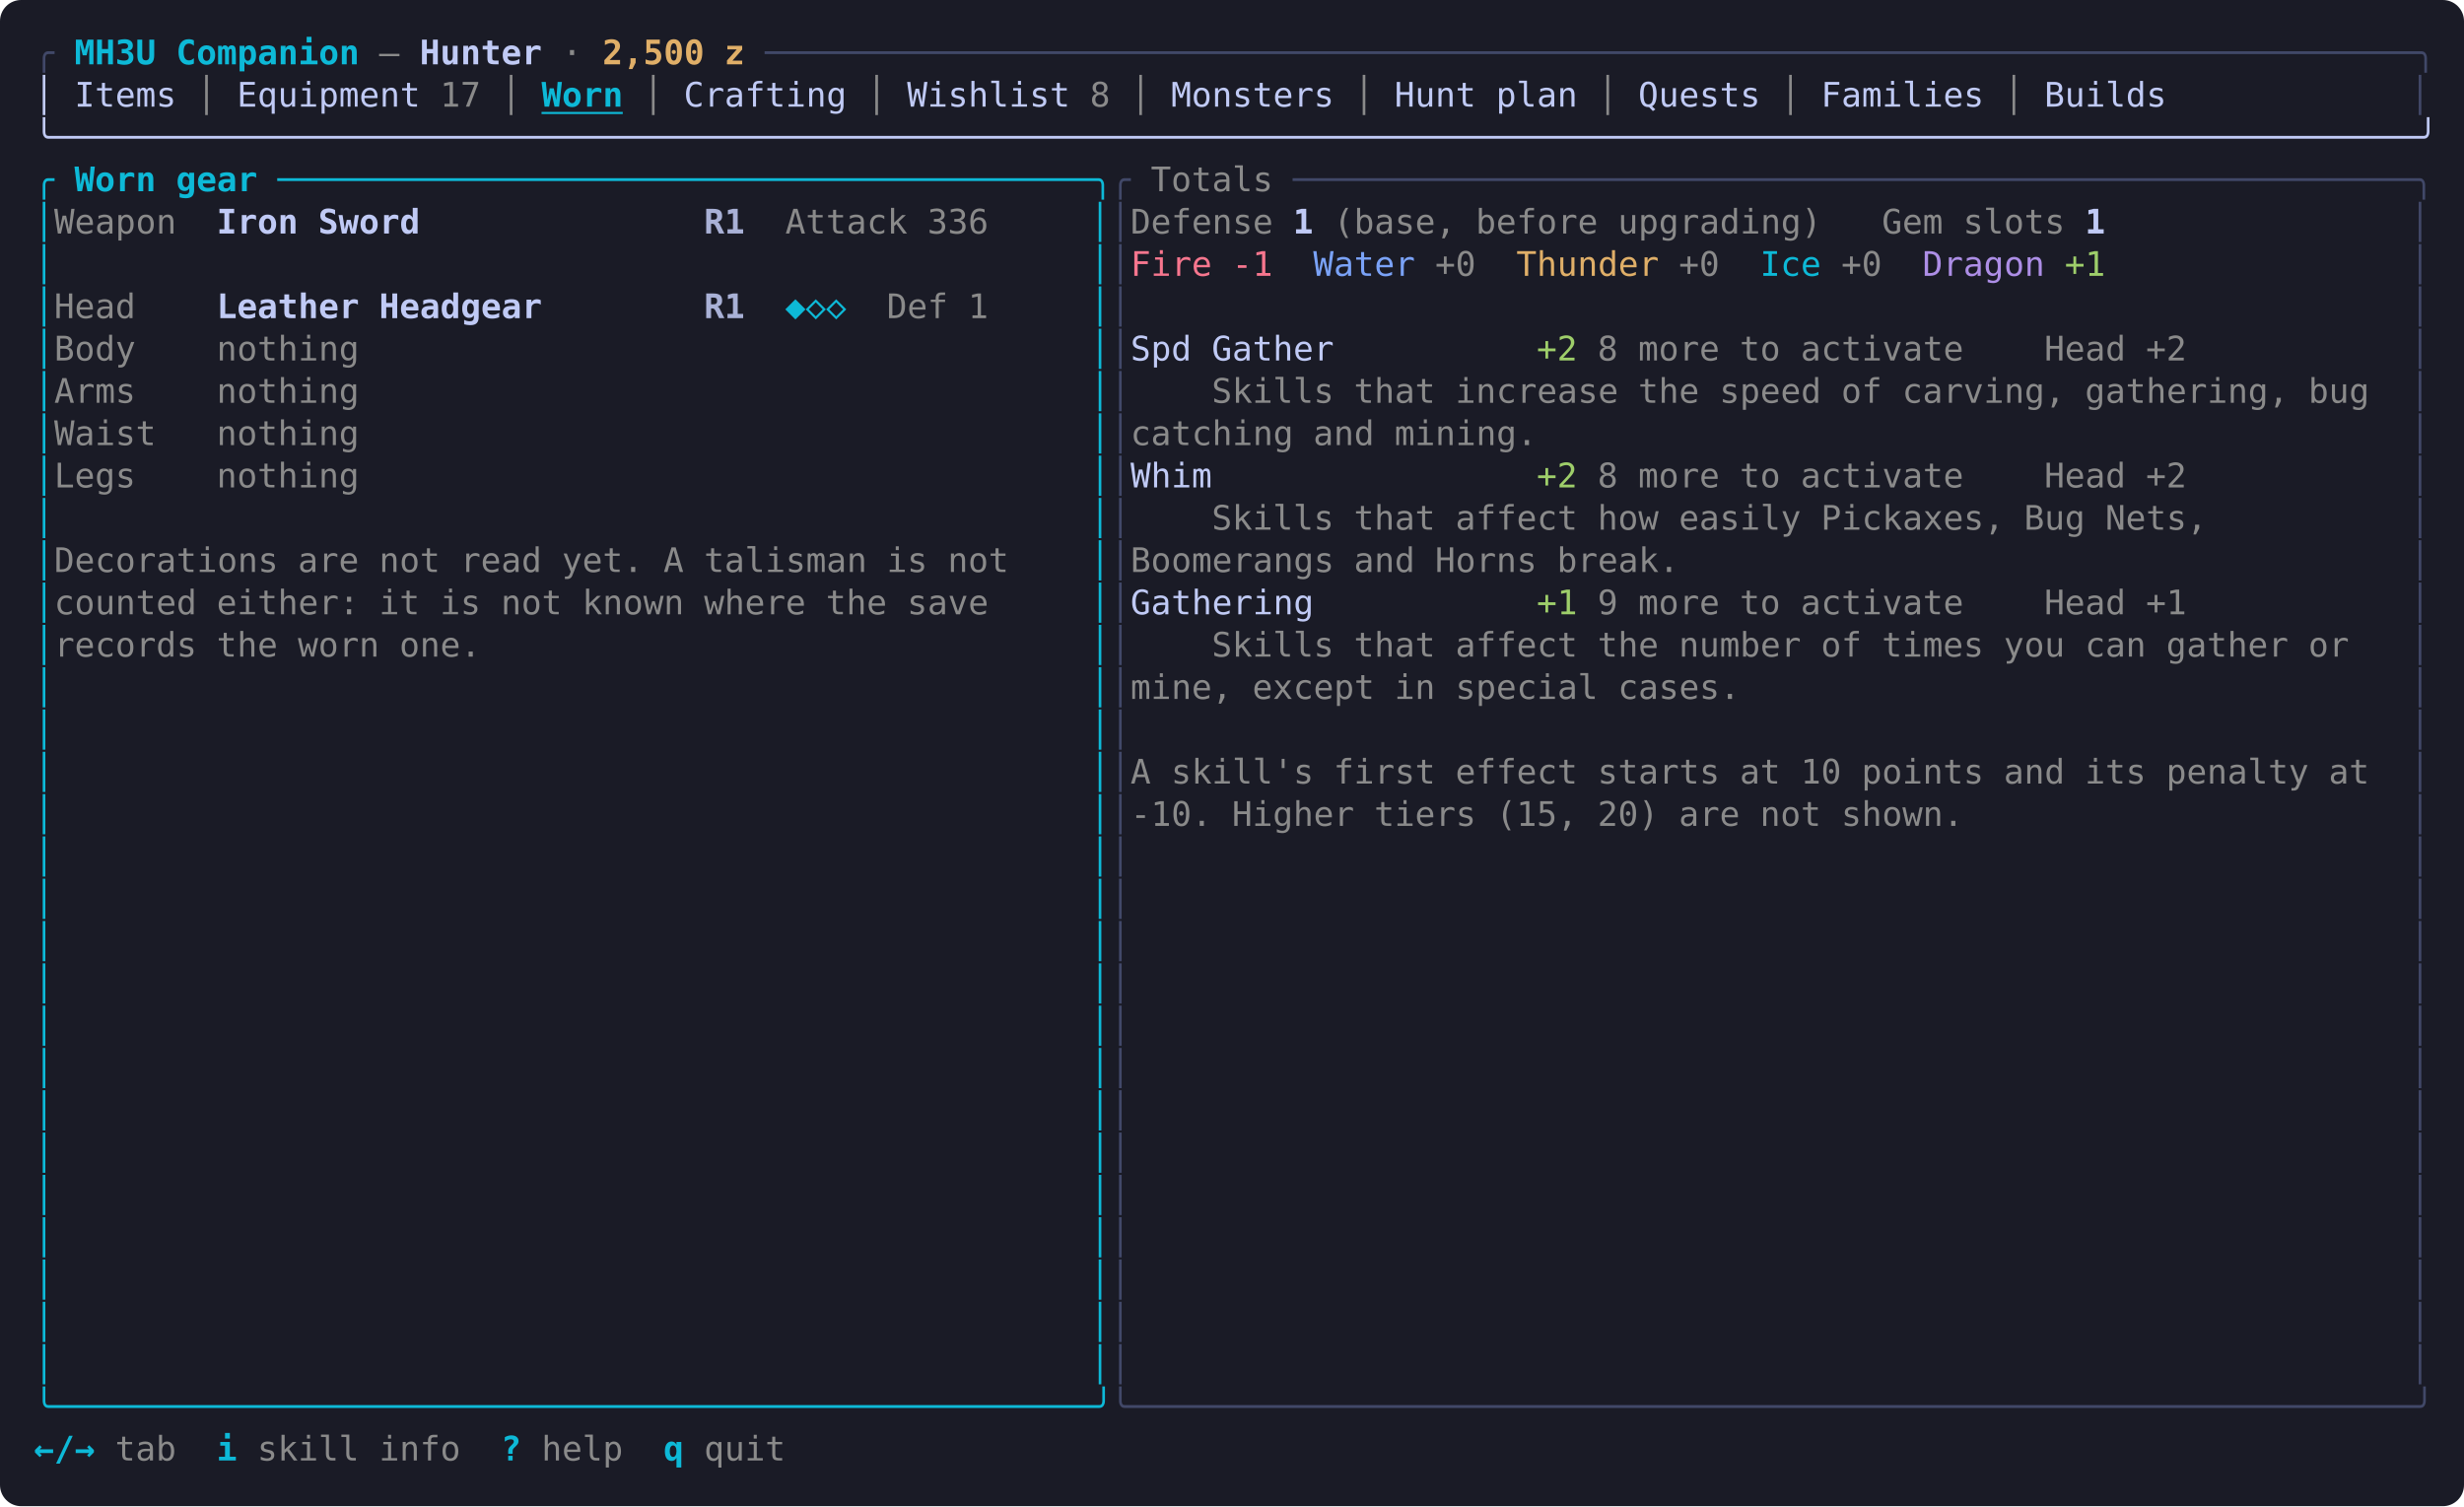
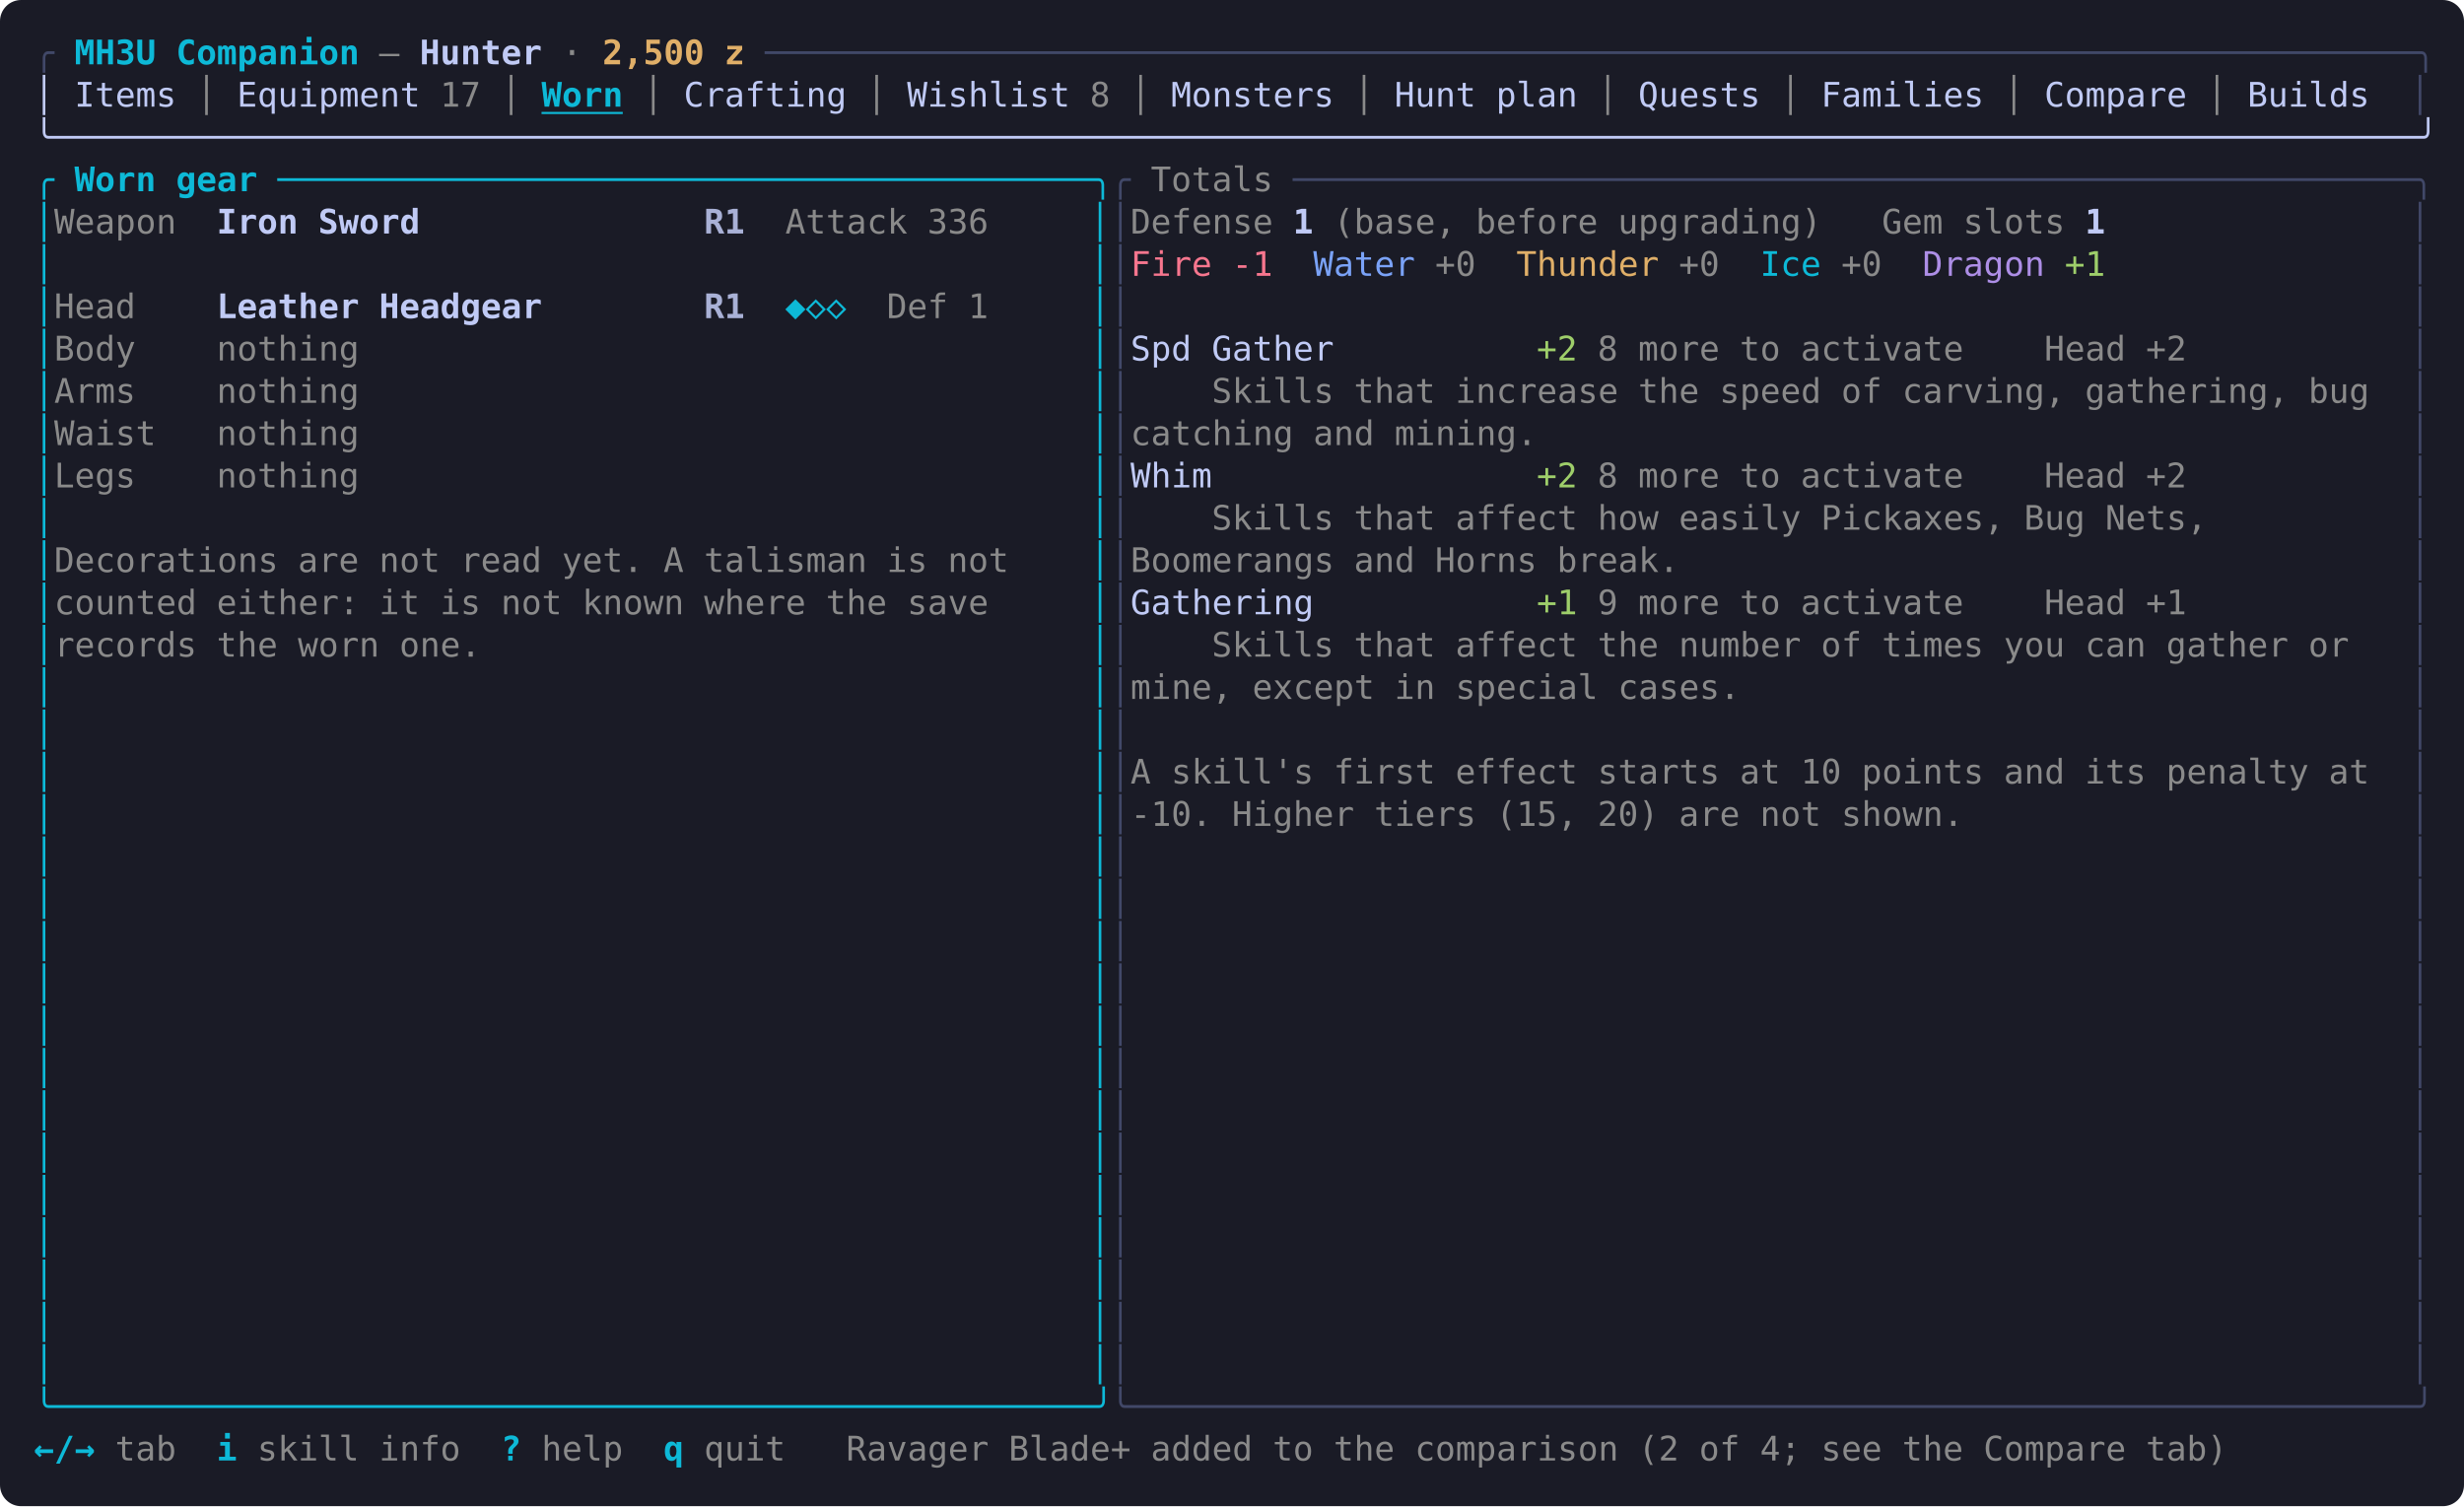
<svg xmlns="http://www.w3.org/2000/svg" width="1164.8" height="712" viewBox="0 0 1164.8 712" role="img">
  <rect width="100%" height="100%" rx="10" fill="#1a1b26" />
  <g font-family="'JetBrains Mono','JetBrainsMono Nerd Font','DejaVu Sans Mono',Menlo,Consolas,monospace" font-size="16">
    <text x="16.0" y="30.4" textLength="9.6" lengthAdjust="spacing" fill="#414868">╭</text>
    <text x="35.2" y="30.4" textLength="38.4" lengthAdjust="spacing" fill="#0db9d7" font-weight="bold">MH3U</text>
    <text x="83.2" y="30.4" textLength="86.4" lengthAdjust="spacing" fill="#0db9d7" font-weight="bold">Companion</text>
    <text x="179.2" y="30.4" textLength="9.6" lengthAdjust="spacing" fill="#8a8a8a">—</text>
    <text x="198.4" y="30.4" textLength="57.6" lengthAdjust="spacing" fill="#c0caf5" font-weight="bold">Hunter</text>
    <text x="265.6" y="30.4" textLength="9.6" lengthAdjust="spacing" fill="#8a8a8a">·</text>
    <text x="284.8" y="30.4" textLength="48.0" lengthAdjust="spacing" fill="#e0af68" font-weight="bold">2,500</text>
    <text x="342.4" y="30.4" textLength="9.6" lengthAdjust="spacing" fill="#e0af68" font-weight="bold">z</text>
    <text x="361.6" y="30.4" textLength="787.2" lengthAdjust="spacing" fill="#414868">─────────────────────────────────────────────────────────────────────────────────╮</text>
    <text x="16.0" y="50.4" textLength="9.6" lengthAdjust="spacing" fill="#c0caf5">│</text>
    <text x="35.2" y="50.4" textLength="48.0" lengthAdjust="spacing" fill="#c0caf5">Items</text>
    <text x="92.8" y="50.4" textLength="9.6" lengthAdjust="spacing" fill="#8a8a8a">│</text>
    <text x="112.0" y="50.4" textLength="86.4" lengthAdjust="spacing" fill="#c0caf5">Equipment</text>
    <text x="208.0" y="50.4" textLength="19.2" lengthAdjust="spacing" fill="#8a8a8a">17</text>
    <text x="236.8" y="50.4" textLength="9.6" lengthAdjust="spacing" fill="#8a8a8a">│</text>
    <text x="256.0" y="50.4" textLength="38.4" lengthAdjust="spacing" fill="#0db9d7" font-weight="bold">Worn</text>
    <line x1="256.0" y1="53.4" x2="294.4" y2="53.4" stroke="#0db9d7" stroke-width="1" />
    <text x="304.0" y="50.4" textLength="9.6" lengthAdjust="spacing" fill="#8a8a8a">│</text>
    <text x="323.2" y="50.4" textLength="76.8" lengthAdjust="spacing" fill="#c0caf5">Crafting</text>
    <text x="409.6" y="50.4" textLength="9.6" lengthAdjust="spacing" fill="#8a8a8a">│</text>
    <text x="428.8" y="50.4" textLength="76.8" lengthAdjust="spacing" fill="#c0caf5">Wishlist</text>
    <text x="515.2" y="50.4" textLength="9.6" lengthAdjust="spacing" fill="#8a8a8a">8</text>
    <text x="534.4" y="50.4" textLength="9.6" lengthAdjust="spacing" fill="#8a8a8a">│</text>
    <text x="553.6" y="50.4" textLength="76.8" lengthAdjust="spacing" fill="#c0caf5">Monsters</text>
    <text x="640.0" y="50.4" textLength="9.6" lengthAdjust="spacing" fill="#8a8a8a">│</text>
    <text x="659.2" y="50.4" textLength="38.4" lengthAdjust="spacing" fill="#c0caf5">Hunt</text>
    <text x="707.2" y="50.4" textLength="38.4" lengthAdjust="spacing" fill="#c0caf5">plan</text>
    <text x="755.2" y="50.4" textLength="9.6" lengthAdjust="spacing" fill="#8a8a8a">│</text>
    <text x="774.4" y="50.4" textLength="57.6" lengthAdjust="spacing" fill="#c0caf5">Quests</text>
    <text x="841.6" y="50.4" textLength="9.6" lengthAdjust="spacing" fill="#8a8a8a">│</text>
    <text x="860.8" y="50.4" textLength="76.8" lengthAdjust="spacing" fill="#c0caf5">Families</text>
    <text x="947.2" y="50.4" textLength="9.6" lengthAdjust="spacing" fill="#8a8a8a">│</text>
-     <text x="966.4" y="50.4" textLength="57.6" lengthAdjust="spacing" fill="#c0caf5">Builds</text>
+     <text x="966.4" y="50.4" textLength="67.2" lengthAdjust="spacing" fill="#c0caf5">Compare</text>
+     <text x="1043.2" y="50.4" textLength="9.6" lengthAdjust="spacing" fill="#8a8a8a">│</text>
+     <text x="1062.4" y="50.4" textLength="57.6" lengthAdjust="spacing" fill="#c0caf5">Builds</text>
    <text x="1139.2" y="50.4" textLength="9.6" lengthAdjust="spacing" fill="#414868">│</text>
    <text x="16.0" y="70.4" textLength="1132.8" lengthAdjust="spacing" fill="#c0caf5">╰────────────────────────────────────────────────────────────────────────────────────────────────────────────────────╯</text>
    <text x="16.0" y="90.4" textLength="9.6" lengthAdjust="spacing" fill="#0db9d7">╭</text>
    <text x="35.2" y="90.4" textLength="38.4" lengthAdjust="spacing" fill="#0db9d7" font-weight="bold">Worn</text>
    <text x="83.2" y="90.4" textLength="38.4" lengthAdjust="spacing" fill="#0db9d7" font-weight="bold">gear</text>
    <text x="131.2" y="90.4" textLength="393.6" lengthAdjust="spacing" fill="#0db9d7">────────────────────────────────────────╮</text>
    <text x="524.8" y="90.4" textLength="9.6" lengthAdjust="spacing" fill="#414868">╭</text>
    <text x="544.0" y="90.4" textLength="57.6" lengthAdjust="spacing" fill="#8a8a8a">Totals</text>
    <text x="611.2" y="90.4" textLength="537.6" lengthAdjust="spacing" fill="#414868">───────────────────────────────────────────────────────╮</text>
    <text x="16.0" y="110.4" textLength="9.6" lengthAdjust="spacing" fill="#0db9d7">│</text>
    <text x="25.6" y="110.4" textLength="57.6" lengthAdjust="spacing" fill="#8a8a8a">Weapon</text>
    <text x="102.4" y="110.4" textLength="38.4" lengthAdjust="spacing" fill="#c0caf5" font-weight="bold">Iron</text>
    <text x="150.4" y="110.4" textLength="48.0" lengthAdjust="spacing" fill="#c0caf5" font-weight="bold">Sword</text>
    <text x="332.8" y="110.4" textLength="19.2" lengthAdjust="spacing" fill="#a9b1d6" font-weight="bold">R1</text>
    <text x="371.2" y="110.4" textLength="57.6" lengthAdjust="spacing" fill="#8a8a8a">Attack</text>
    <text x="438.4" y="110.4" textLength="28.8" lengthAdjust="spacing" fill="#8a8a8a">336</text>
    <text x="515.2" y="110.4" textLength="9.6" lengthAdjust="spacing" fill="#0db9d7">│</text>
    <text x="524.8" y="110.4" textLength="9.6" lengthAdjust="spacing" fill="#414868">│</text>
    <text x="534.4" y="110.4" textLength="67.2" lengthAdjust="spacing" fill="#8a8a8a">Defense</text>
    <text x="611.2" y="110.4" textLength="9.6" lengthAdjust="spacing" fill="#c0caf5" font-weight="bold">1</text>
    <text x="630.4" y="110.4" textLength="57.6" lengthAdjust="spacing" fill="#8a8a8a">(base,</text>
    <text x="697.6" y="110.4" textLength="57.6" lengthAdjust="spacing" fill="#8a8a8a">before</text>
    <text x="764.8" y="110.4" textLength="96.0" lengthAdjust="spacing" fill="#8a8a8a">upgrading)</text>
    <text x="889.6" y="110.4" textLength="28.8" lengthAdjust="spacing" fill="#8a8a8a">Gem</text>
    <text x="928.0" y="110.4" textLength="48.0" lengthAdjust="spacing" fill="#8a8a8a">slots</text>
    <text x="985.6" y="110.4" textLength="9.6" lengthAdjust="spacing" fill="#c0caf5" font-weight="bold">1</text>
    <text x="1139.2" y="110.4" textLength="9.6" lengthAdjust="spacing" fill="#414868">│</text>
    <text x="16.0" y="130.4" textLength="9.6" lengthAdjust="spacing" fill="#0db9d7">│</text>
    <text x="515.2" y="130.4" textLength="9.6" lengthAdjust="spacing" fill="#0db9d7">│</text>
    <text x="524.8" y="130.4" textLength="9.6" lengthAdjust="spacing" fill="#414868">│</text>
    <text x="534.4" y="130.4" textLength="38.4" lengthAdjust="spacing" fill="#f7768e">Fire</text>
    <text x="582.4" y="130.4" textLength="19.2" lengthAdjust="spacing" fill="#f7768e">-1</text>
    <text x="620.8" y="130.4" textLength="48.0" lengthAdjust="spacing" fill="#7aa2f7">Water</text>
    <text x="678.4" y="130.4" textLength="19.2" lengthAdjust="spacing" fill="#8a8a8a">+0</text>
    <text x="716.8" y="130.4" textLength="67.2" lengthAdjust="spacing" fill="#e0af68">Thunder</text>
    <text x="793.6" y="130.4" textLength="19.2" lengthAdjust="spacing" fill="#8a8a8a">+0</text>
    <text x="832.0" y="130.4" textLength="28.8" lengthAdjust="spacing" fill="#0db9d7">Ice</text>
    <text x="870.4" y="130.4" textLength="19.2" lengthAdjust="spacing" fill="#8a8a8a">+0</text>
    <text x="908.8" y="130.4" textLength="57.6" lengthAdjust="spacing" fill="#ad8ee6">Dragon</text>
    <text x="976.0" y="130.4" textLength="19.2" lengthAdjust="spacing" fill="#9ece6a">+1</text>
    <text x="1139.2" y="130.4" textLength="9.6" lengthAdjust="spacing" fill="#414868">│</text>
    <text x="16.0" y="150.4" textLength="9.6" lengthAdjust="spacing" fill="#0db9d7">│</text>
    <text x="25.6" y="150.4" textLength="38.4" lengthAdjust="spacing" fill="#8a8a8a">Head</text>
    <text x="102.4" y="150.4" textLength="67.2" lengthAdjust="spacing" fill="#c0caf5" font-weight="bold">Leather</text>
    <text x="179.2" y="150.4" textLength="76.8" lengthAdjust="spacing" fill="#c0caf5" font-weight="bold">Headgear</text>
    <text x="332.8" y="150.4" textLength="19.2" lengthAdjust="spacing" fill="#a9b1d6" font-weight="bold">R1</text>
    <text x="371.2" y="150.4" textLength="28.8" lengthAdjust="spacing" fill="#0db9d7">◆◇◇</text>
    <text x="419.2" y="150.4" textLength="28.8" lengthAdjust="spacing" fill="#8a8a8a">Def</text>
    <text x="457.6" y="150.4" textLength="9.6" lengthAdjust="spacing" fill="#8a8a8a">1</text>
    <text x="515.2" y="150.4" textLength="9.6" lengthAdjust="spacing" fill="#0db9d7">│</text>
    <text x="524.8" y="150.4" textLength="9.6" lengthAdjust="spacing" fill="#414868">│</text>
    <text x="1139.2" y="150.4" textLength="9.6" lengthAdjust="spacing" fill="#414868">│</text>
    <text x="16.0" y="170.4" textLength="9.6" lengthAdjust="spacing" fill="#0db9d7">│</text>
    <text x="25.6" y="170.4" textLength="38.4" lengthAdjust="spacing" fill="#8a8a8a">Body</text>
    <text x="102.4" y="170.4" textLength="67.2" lengthAdjust="spacing" fill="#8a8a8a">nothing</text>
    <text x="515.2" y="170.4" textLength="9.6" lengthAdjust="spacing" fill="#0db9d7">│</text>
    <text x="524.8" y="170.4" textLength="9.6" lengthAdjust="spacing" fill="#414868">│</text>
    <text x="534.4" y="170.4" textLength="28.8" lengthAdjust="spacing" fill="#c0caf5">Spd</text>
    <text x="572.8" y="170.4" textLength="57.6" lengthAdjust="spacing" fill="#c0caf5">Gather</text>
    <text x="726.4" y="170.4" textLength="19.2" lengthAdjust="spacing" fill="#9ece6a">+2</text>
    <text x="755.2" y="170.4" textLength="9.6" lengthAdjust="spacing" fill="#8a8a8a">8</text>
    <text x="774.4" y="170.4" textLength="38.4" lengthAdjust="spacing" fill="#8a8a8a">more</text>
    <text x="822.4" y="170.4" textLength="19.2" lengthAdjust="spacing" fill="#8a8a8a">to</text>
    <text x="851.2" y="170.4" textLength="76.8" lengthAdjust="spacing" fill="#8a8a8a">activate</text>
    <text x="966.4" y="170.4" textLength="38.4" lengthAdjust="spacing" fill="#8a8a8a">Head</text>
    <text x="1014.4" y="170.4" textLength="19.2" lengthAdjust="spacing" fill="#8a8a8a">+2</text>
    <text x="1139.2" y="170.4" textLength="9.6" lengthAdjust="spacing" fill="#414868">│</text>
    <text x="16.0" y="190.4" textLength="9.6" lengthAdjust="spacing" fill="#0db9d7">│</text>
    <text x="25.6" y="190.4" textLength="38.4" lengthAdjust="spacing" fill="#8a8a8a">Arms</text>
    <text x="102.4" y="190.4" textLength="67.2" lengthAdjust="spacing" fill="#8a8a8a">nothing</text>
    <text x="515.2" y="190.4" textLength="9.6" lengthAdjust="spacing" fill="#0db9d7">│</text>
    <text x="524.8" y="190.4" textLength="9.6" lengthAdjust="spacing" fill="#414868">│</text>
    <text x="572.8" y="190.4" textLength="57.6" lengthAdjust="spacing" fill="#8a8a8a">Skills</text>
    <text x="640.0" y="190.4" textLength="38.4" lengthAdjust="spacing" fill="#8a8a8a">that</text>
    <text x="688.0" y="190.4" textLength="76.8" lengthAdjust="spacing" fill="#8a8a8a">increase</text>
    <text x="774.4" y="190.4" textLength="28.8" lengthAdjust="spacing" fill="#8a8a8a">the</text>
    <text x="812.8" y="190.4" textLength="48.0" lengthAdjust="spacing" fill="#8a8a8a">speed</text>
    <text x="870.4" y="190.4" textLength="19.2" lengthAdjust="spacing" fill="#8a8a8a">of</text>
    <text x="899.2" y="190.4" textLength="76.8" lengthAdjust="spacing" fill="#8a8a8a">carving,</text>
    <text x="985.6" y="190.4" textLength="96.0" lengthAdjust="spacing" fill="#8a8a8a">gathering,</text>
    <text x="1091.2" y="190.4" textLength="28.8" lengthAdjust="spacing" fill="#8a8a8a">bug</text>
    <text x="1139.2" y="190.4" textLength="9.6" lengthAdjust="spacing" fill="#414868">│</text>
    <text x="16.0" y="210.4" textLength="9.6" lengthAdjust="spacing" fill="#0db9d7">│</text>
    <text x="25.6" y="210.4" textLength="48.0" lengthAdjust="spacing" fill="#8a8a8a">Waist</text>
    <text x="102.4" y="210.4" textLength="67.2" lengthAdjust="spacing" fill="#8a8a8a">nothing</text>
    <text x="515.2" y="210.4" textLength="9.6" lengthAdjust="spacing" fill="#0db9d7">│</text>
    <text x="524.8" y="210.4" textLength="9.6" lengthAdjust="spacing" fill="#414868">│</text>
    <text x="534.4" y="210.4" textLength="76.8" lengthAdjust="spacing" fill="#8a8a8a">catching</text>
    <text x="620.8" y="210.4" textLength="28.8" lengthAdjust="spacing" fill="#8a8a8a">and</text>
    <text x="659.2" y="210.4" textLength="67.2" lengthAdjust="spacing" fill="#8a8a8a">mining.</text>
    <text x="1139.2" y="210.4" textLength="9.6" lengthAdjust="spacing" fill="#414868">│</text>
    <text x="16.0" y="230.4" textLength="9.6" lengthAdjust="spacing" fill="#0db9d7">│</text>
    <text x="25.6" y="230.4" textLength="38.4" lengthAdjust="spacing" fill="#8a8a8a">Legs</text>
    <text x="102.4" y="230.4" textLength="67.2" lengthAdjust="spacing" fill="#8a8a8a">nothing</text>
    <text x="515.2" y="230.4" textLength="9.6" lengthAdjust="spacing" fill="#0db9d7">│</text>
    <text x="524.8" y="230.4" textLength="9.6" lengthAdjust="spacing" fill="#414868">│</text>
    <text x="534.4" y="230.4" textLength="38.4" lengthAdjust="spacing" fill="#c0caf5">Whim</text>
    <text x="726.4" y="230.4" textLength="19.2" lengthAdjust="spacing" fill="#9ece6a">+2</text>
    <text x="755.2" y="230.4" textLength="9.6" lengthAdjust="spacing" fill="#8a8a8a">8</text>
    <text x="774.4" y="230.4" textLength="38.4" lengthAdjust="spacing" fill="#8a8a8a">more</text>
    <text x="822.4" y="230.4" textLength="19.2" lengthAdjust="spacing" fill="#8a8a8a">to</text>
    <text x="851.2" y="230.4" textLength="76.8" lengthAdjust="spacing" fill="#8a8a8a">activate</text>
    <text x="966.4" y="230.4" textLength="38.4" lengthAdjust="spacing" fill="#8a8a8a">Head</text>
    <text x="1014.4" y="230.4" textLength="19.2" lengthAdjust="spacing" fill="#8a8a8a">+2</text>
    <text x="1139.2" y="230.4" textLength="9.6" lengthAdjust="spacing" fill="#414868">│</text>
    <text x="16.0" y="250.4" textLength="9.6" lengthAdjust="spacing" fill="#0db9d7">│</text>
    <text x="515.2" y="250.4" textLength="9.6" lengthAdjust="spacing" fill="#0db9d7">│</text>
    <text x="524.8" y="250.4" textLength="9.6" lengthAdjust="spacing" fill="#414868">│</text>
    <text x="572.8" y="250.4" textLength="57.6" lengthAdjust="spacing" fill="#8a8a8a">Skills</text>
    <text x="640.0" y="250.4" textLength="38.4" lengthAdjust="spacing" fill="#8a8a8a">that</text>
    <text x="688.0" y="250.4" textLength="57.6" lengthAdjust="spacing" fill="#8a8a8a">affect</text>
    <text x="755.2" y="250.4" textLength="28.8" lengthAdjust="spacing" fill="#8a8a8a">how</text>
    <text x="793.6" y="250.4" textLength="57.6" lengthAdjust="spacing" fill="#8a8a8a">easily</text>
    <text x="860.8" y="250.4" textLength="86.4" lengthAdjust="spacing" fill="#8a8a8a">Pickaxes,</text>
    <text x="956.8" y="250.4" textLength="28.8" lengthAdjust="spacing" fill="#8a8a8a">Bug</text>
    <text x="995.2" y="250.4" textLength="48.0" lengthAdjust="spacing" fill="#8a8a8a">Nets,</text>
    <text x="1139.2" y="250.4" textLength="9.6" lengthAdjust="spacing" fill="#414868">│</text>
    <text x="16.0" y="270.4" textLength="9.6" lengthAdjust="spacing" fill="#0db9d7">│</text>
    <text x="25.6" y="270.4" textLength="105.6" lengthAdjust="spacing" fill="#8a8a8a">Decorations</text>
    <text x="140.8" y="270.4" textLength="28.8" lengthAdjust="spacing" fill="#8a8a8a">are</text>
    <text x="179.2" y="270.4" textLength="28.8" lengthAdjust="spacing" fill="#8a8a8a">not</text>
    <text x="217.6" y="270.4" textLength="38.4" lengthAdjust="spacing" fill="#8a8a8a">read</text>
    <text x="265.6" y="270.4" textLength="38.4" lengthAdjust="spacing" fill="#8a8a8a">yet.</text>
    <text x="313.6" y="270.4" textLength="9.6" lengthAdjust="spacing" fill="#8a8a8a">A</text>
    <text x="332.8" y="270.4" textLength="76.8" lengthAdjust="spacing" fill="#8a8a8a">talisman</text>
    <text x="419.2" y="270.4" textLength="19.2" lengthAdjust="spacing" fill="#8a8a8a">is</text>
    <text x="448.0" y="270.4" textLength="28.8" lengthAdjust="spacing" fill="#8a8a8a">not</text>
    <text x="515.2" y="270.4" textLength="9.6" lengthAdjust="spacing" fill="#0db9d7">│</text>
    <text x="524.8" y="270.4" textLength="9.6" lengthAdjust="spacing" fill="#414868">│</text>
    <text x="534.4" y="270.4" textLength="96.0" lengthAdjust="spacing" fill="#8a8a8a">Boomerangs</text>
    <text x="640.0" y="270.4" textLength="28.8" lengthAdjust="spacing" fill="#8a8a8a">and</text>
    <text x="678.4" y="270.4" textLength="48.0" lengthAdjust="spacing" fill="#8a8a8a">Horns</text>
    <text x="736.0" y="270.4" textLength="57.6" lengthAdjust="spacing" fill="#8a8a8a">break.</text>
    <text x="1139.2" y="270.4" textLength="9.6" lengthAdjust="spacing" fill="#414868">│</text>
    <text x="16.0" y="290.4" textLength="9.6" lengthAdjust="spacing" fill="#0db9d7">│</text>
    <text x="25.6" y="290.4" textLength="67.2" lengthAdjust="spacing" fill="#8a8a8a">counted</text>
    <text x="102.4" y="290.4" textLength="67.2" lengthAdjust="spacing" fill="#8a8a8a">either:</text>
    <text x="179.2" y="290.4" textLength="19.2" lengthAdjust="spacing" fill="#8a8a8a">it</text>
    <text x="208.0" y="290.4" textLength="19.2" lengthAdjust="spacing" fill="#8a8a8a">is</text>
    <text x="236.8" y="290.4" textLength="28.8" lengthAdjust="spacing" fill="#8a8a8a">not</text>
    <text x="275.2" y="290.4" textLength="48.0" lengthAdjust="spacing" fill="#8a8a8a">known</text>
    <text x="332.8" y="290.4" textLength="48.0" lengthAdjust="spacing" fill="#8a8a8a">where</text>
    <text x="390.4" y="290.4" textLength="28.8" lengthAdjust="spacing" fill="#8a8a8a">the</text>
    <text x="428.8" y="290.4" textLength="38.4" lengthAdjust="spacing" fill="#8a8a8a">save</text>
    <text x="515.2" y="290.4" textLength="9.6" lengthAdjust="spacing" fill="#0db9d7">│</text>
    <text x="524.8" y="290.4" textLength="9.6" lengthAdjust="spacing" fill="#414868">│</text>
    <text x="534.4" y="290.4" textLength="86.4" lengthAdjust="spacing" fill="#c0caf5">Gathering</text>
    <text x="726.4" y="290.4" textLength="19.2" lengthAdjust="spacing" fill="#9ece6a">+1</text>
    <text x="755.2" y="290.4" textLength="9.6" lengthAdjust="spacing" fill="#8a8a8a">9</text>
    <text x="774.4" y="290.4" textLength="38.4" lengthAdjust="spacing" fill="#8a8a8a">more</text>
    <text x="822.4" y="290.4" textLength="19.2" lengthAdjust="spacing" fill="#8a8a8a">to</text>
    <text x="851.2" y="290.4" textLength="76.8" lengthAdjust="spacing" fill="#8a8a8a">activate</text>
    <text x="966.4" y="290.4" textLength="38.4" lengthAdjust="spacing" fill="#8a8a8a">Head</text>
    <text x="1014.4" y="290.4" textLength="19.2" lengthAdjust="spacing" fill="#8a8a8a">+1</text>
    <text x="1139.2" y="290.4" textLength="9.6" lengthAdjust="spacing" fill="#414868">│</text>
    <text x="16.0" y="310.4" textLength="9.6" lengthAdjust="spacing" fill="#0db9d7">│</text>
    <text x="25.6" y="310.4" textLength="67.2" lengthAdjust="spacing" fill="#8a8a8a">records</text>
    <text x="102.4" y="310.4" textLength="28.8" lengthAdjust="spacing" fill="#8a8a8a">the</text>
    <text x="140.8" y="310.4" textLength="38.4" lengthAdjust="spacing" fill="#8a8a8a">worn</text>
    <text x="188.8" y="310.4" textLength="38.4" lengthAdjust="spacing" fill="#8a8a8a">one.</text>
    <text x="515.2" y="310.4" textLength="9.6" lengthAdjust="spacing" fill="#0db9d7">│</text>
    <text x="524.8" y="310.4" textLength="9.6" lengthAdjust="spacing" fill="#414868">│</text>
    <text x="572.8" y="310.4" textLength="57.6" lengthAdjust="spacing" fill="#8a8a8a">Skills</text>
    <text x="640.0" y="310.4" textLength="38.4" lengthAdjust="spacing" fill="#8a8a8a">that</text>
    <text x="688.0" y="310.4" textLength="57.6" lengthAdjust="spacing" fill="#8a8a8a">affect</text>
    <text x="755.2" y="310.4" textLength="28.8" lengthAdjust="spacing" fill="#8a8a8a">the</text>
    <text x="793.6" y="310.4" textLength="57.6" lengthAdjust="spacing" fill="#8a8a8a">number</text>
    <text x="860.8" y="310.4" textLength="19.2" lengthAdjust="spacing" fill="#8a8a8a">of</text>
    <text x="889.6" y="310.4" textLength="48.0" lengthAdjust="spacing" fill="#8a8a8a">times</text>
    <text x="947.2" y="310.4" textLength="28.8" lengthAdjust="spacing" fill="#8a8a8a">you</text>
    <text x="985.6" y="310.4" textLength="28.8" lengthAdjust="spacing" fill="#8a8a8a">can</text>
    <text x="1024.0" y="310.4" textLength="57.6" lengthAdjust="spacing" fill="#8a8a8a">gather</text>
    <text x="1091.2" y="310.4" textLength="19.2" lengthAdjust="spacing" fill="#8a8a8a">or</text>
    <text x="1139.2" y="310.4" textLength="9.6" lengthAdjust="spacing" fill="#414868">│</text>
    <text x="16.0" y="330.4" textLength="9.6" lengthAdjust="spacing" fill="#0db9d7">│</text>
    <text x="515.2" y="330.4" textLength="9.6" lengthAdjust="spacing" fill="#0db9d7">│</text>
    <text x="524.8" y="330.4" textLength="9.6" lengthAdjust="spacing" fill="#414868">│</text>
    <text x="534.4" y="330.4" textLength="48.0" lengthAdjust="spacing" fill="#8a8a8a">mine,</text>
    <text x="592.0" y="330.4" textLength="57.6" lengthAdjust="spacing" fill="#8a8a8a">except</text>
    <text x="659.2" y="330.4" textLength="19.2" lengthAdjust="spacing" fill="#8a8a8a">in</text>
    <text x="688.0" y="330.4" textLength="67.2" lengthAdjust="spacing" fill="#8a8a8a">special</text>
    <text x="764.8" y="330.4" textLength="57.6" lengthAdjust="spacing" fill="#8a8a8a">cases.</text>
    <text x="1139.2" y="330.4" textLength="9.6" lengthAdjust="spacing" fill="#414868">│</text>
    <text x="16.0" y="350.4" textLength="9.6" lengthAdjust="spacing" fill="#0db9d7">│</text>
    <text x="515.2" y="350.4" textLength="9.6" lengthAdjust="spacing" fill="#0db9d7">│</text>
    <text x="524.8" y="350.4" textLength="9.6" lengthAdjust="spacing" fill="#414868">│</text>
    <text x="1139.2" y="350.4" textLength="9.6" lengthAdjust="spacing" fill="#414868">│</text>
    <text x="16.0" y="370.4" textLength="9.6" lengthAdjust="spacing" fill="#0db9d7">│</text>
    <text x="515.2" y="370.4" textLength="9.6" lengthAdjust="spacing" fill="#0db9d7">│</text>
    <text x="524.8" y="370.4" textLength="9.6" lengthAdjust="spacing" fill="#414868">│</text>
    <text x="534.4" y="370.4" textLength="9.6" lengthAdjust="spacing" fill="#8a8a8a">A</text>
    <text x="553.6" y="370.4" textLength="67.2" lengthAdjust="spacing" fill="#8a8a8a">skill's</text>
    <text x="630.4" y="370.4" textLength="48.0" lengthAdjust="spacing" fill="#8a8a8a">first</text>
    <text x="688.0" y="370.4" textLength="57.6" lengthAdjust="spacing" fill="#8a8a8a">effect</text>
    <text x="755.2" y="370.4" textLength="57.6" lengthAdjust="spacing" fill="#8a8a8a">starts</text>
    <text x="822.4" y="370.4" textLength="19.2" lengthAdjust="spacing" fill="#8a8a8a">at</text>
    <text x="851.2" y="370.4" textLength="19.2" lengthAdjust="spacing" fill="#8a8a8a">10</text>
    <text x="880.0" y="370.4" textLength="57.6" lengthAdjust="spacing" fill="#8a8a8a">points</text>
    <text x="947.2" y="370.4" textLength="28.8" lengthAdjust="spacing" fill="#8a8a8a">and</text>
    <text x="985.6" y="370.4" textLength="28.8" lengthAdjust="spacing" fill="#8a8a8a">its</text>
    <text x="1024.0" y="370.4" textLength="67.2" lengthAdjust="spacing" fill="#8a8a8a">penalty</text>
    <text x="1100.8" y="370.4" textLength="19.2" lengthAdjust="spacing" fill="#8a8a8a">at</text>
    <text x="1139.2" y="370.4" textLength="9.6" lengthAdjust="spacing" fill="#414868">│</text>
    <text x="16.0" y="390.4" textLength="9.6" lengthAdjust="spacing" fill="#0db9d7">│</text>
    <text x="515.2" y="390.4" textLength="9.6" lengthAdjust="spacing" fill="#0db9d7">│</text>
    <text x="524.8" y="390.4" textLength="9.6" lengthAdjust="spacing" fill="#414868">│</text>
    <text x="534.4" y="390.4" textLength="38.4" lengthAdjust="spacing" fill="#8a8a8a">-10.</text>
    <text x="582.4" y="390.4" textLength="57.6" lengthAdjust="spacing" fill="#8a8a8a">Higher</text>
    <text x="649.6" y="390.4" textLength="48.0" lengthAdjust="spacing" fill="#8a8a8a">tiers</text>
    <text x="707.2" y="390.4" textLength="38.4" lengthAdjust="spacing" fill="#8a8a8a">(15,</text>
    <text x="755.2" y="390.4" textLength="28.8" lengthAdjust="spacing" fill="#8a8a8a">20)</text>
    <text x="793.6" y="390.4" textLength="28.8" lengthAdjust="spacing" fill="#8a8a8a">are</text>
    <text x="832.0" y="390.4" textLength="28.8" lengthAdjust="spacing" fill="#8a8a8a">not</text>
    <text x="870.4" y="390.4" textLength="57.6" lengthAdjust="spacing" fill="#8a8a8a">shown.</text>
    <text x="1139.2" y="390.4" textLength="9.6" lengthAdjust="spacing" fill="#414868">│</text>
    <text x="16.0" y="410.4" textLength="9.6" lengthAdjust="spacing" fill="#0db9d7">│</text>
    <text x="515.2" y="410.4" textLength="9.6" lengthAdjust="spacing" fill="#0db9d7">│</text>
    <text x="524.8" y="410.4" textLength="9.6" lengthAdjust="spacing" fill="#414868">│</text>
    <text x="1139.2" y="410.4" textLength="9.6" lengthAdjust="spacing" fill="#414868">│</text>
    <text x="16.0" y="430.4" textLength="9.6" lengthAdjust="spacing" fill="#0db9d7">│</text>
    <text x="515.2" y="430.4" textLength="9.6" lengthAdjust="spacing" fill="#0db9d7">│</text>
    <text x="524.8" y="430.4" textLength="9.6" lengthAdjust="spacing" fill="#414868">│</text>
    <text x="1139.2" y="430.4" textLength="9.6" lengthAdjust="spacing" fill="#414868">│</text>
    <text x="16.0" y="450.4" textLength="9.6" lengthAdjust="spacing" fill="#0db9d7">│</text>
    <text x="515.2" y="450.4" textLength="9.6" lengthAdjust="spacing" fill="#0db9d7">│</text>
    <text x="524.8" y="450.4" textLength="9.6" lengthAdjust="spacing" fill="#414868">│</text>
    <text x="1139.2" y="450.4" textLength="9.6" lengthAdjust="spacing" fill="#414868">│</text>
    <text x="16.0" y="470.4" textLength="9.6" lengthAdjust="spacing" fill="#0db9d7">│</text>
    <text x="515.2" y="470.4" textLength="9.6" lengthAdjust="spacing" fill="#0db9d7">│</text>
    <text x="524.8" y="470.4" textLength="9.6" lengthAdjust="spacing" fill="#414868">│</text>
    <text x="1139.2" y="470.4" textLength="9.6" lengthAdjust="spacing" fill="#414868">│</text>
    <text x="16.0" y="490.4" textLength="9.6" lengthAdjust="spacing" fill="#0db9d7">│</text>
    <text x="515.2" y="490.4" textLength="9.6" lengthAdjust="spacing" fill="#0db9d7">│</text>
    <text x="524.8" y="490.4" textLength="9.6" lengthAdjust="spacing" fill="#414868">│</text>
    <text x="1139.2" y="490.4" textLength="9.6" lengthAdjust="spacing" fill="#414868">│</text>
    <text x="16.0" y="510.4" textLength="9.6" lengthAdjust="spacing" fill="#0db9d7">│</text>
    <text x="515.2" y="510.4" textLength="9.6" lengthAdjust="spacing" fill="#0db9d7">│</text>
    <text x="524.8" y="510.4" textLength="9.6" lengthAdjust="spacing" fill="#414868">│</text>
    <text x="1139.2" y="510.4" textLength="9.6" lengthAdjust="spacing" fill="#414868">│</text>
    <text x="16.0" y="530.4" textLength="9.6" lengthAdjust="spacing" fill="#0db9d7">│</text>
    <text x="515.2" y="530.4" textLength="9.6" lengthAdjust="spacing" fill="#0db9d7">│</text>
    <text x="524.8" y="530.4" textLength="9.6" lengthAdjust="spacing" fill="#414868">│</text>
    <text x="1139.2" y="530.4" textLength="9.6" lengthAdjust="spacing" fill="#414868">│</text>
    <text x="16.0" y="550.4" textLength="9.6" lengthAdjust="spacing" fill="#0db9d7">│</text>
    <text x="515.2" y="550.4" textLength="9.6" lengthAdjust="spacing" fill="#0db9d7">│</text>
    <text x="524.8" y="550.4" textLength="9.6" lengthAdjust="spacing" fill="#414868">│</text>
    <text x="1139.2" y="550.4" textLength="9.6" lengthAdjust="spacing" fill="#414868">│</text>
    <text x="16.0" y="570.4" textLength="9.6" lengthAdjust="spacing" fill="#0db9d7">│</text>
    <text x="515.2" y="570.4" textLength="9.6" lengthAdjust="spacing" fill="#0db9d7">│</text>
    <text x="524.8" y="570.4" textLength="9.6" lengthAdjust="spacing" fill="#414868">│</text>
    <text x="1139.2" y="570.4" textLength="9.6" lengthAdjust="spacing" fill="#414868">│</text>
    <text x="16.0" y="590.4" textLength="9.6" lengthAdjust="spacing" fill="#0db9d7">│</text>
    <text x="515.2" y="590.4" textLength="9.6" lengthAdjust="spacing" fill="#0db9d7">│</text>
    <text x="524.8" y="590.4" textLength="9.6" lengthAdjust="spacing" fill="#414868">│</text>
    <text x="1139.2" y="590.4" textLength="9.6" lengthAdjust="spacing" fill="#414868">│</text>
    <text x="16.0" y="610.4" textLength="9.6" lengthAdjust="spacing" fill="#0db9d7">│</text>
    <text x="515.2" y="610.4" textLength="9.6" lengthAdjust="spacing" fill="#0db9d7">│</text>
    <text x="524.8" y="610.4" textLength="9.6" lengthAdjust="spacing" fill="#414868">│</text>
    <text x="1139.2" y="610.4" textLength="9.6" lengthAdjust="spacing" fill="#414868">│</text>
    <text x="16.0" y="630.4" textLength="9.6" lengthAdjust="spacing" fill="#0db9d7">│</text>
    <text x="515.2" y="630.4" textLength="9.6" lengthAdjust="spacing" fill="#0db9d7">│</text>
    <text x="524.8" y="630.4" textLength="9.6" lengthAdjust="spacing" fill="#414868">│</text>
    <text x="1139.2" y="630.4" textLength="9.6" lengthAdjust="spacing" fill="#414868">│</text>
    <text x="16.0" y="650.4" textLength="9.6" lengthAdjust="spacing" fill="#0db9d7">│</text>
    <text x="515.2" y="650.4" textLength="9.6" lengthAdjust="spacing" fill="#0db9d7">│</text>
    <text x="524.8" y="650.4" textLength="9.6" lengthAdjust="spacing" fill="#414868">│</text>
    <text x="1139.2" y="650.4" textLength="9.6" lengthAdjust="spacing" fill="#414868">│</text>
    <text x="16.0" y="670.4" textLength="508.8" lengthAdjust="spacing" fill="#0db9d7">╰───────────────────────────────────────────────────╯</text>
    <text x="524.8" y="670.4" textLength="624.0" lengthAdjust="spacing" fill="#414868">╰───────────────────────────────────────────────────────────────╯</text>
    <text x="16.0" y="690.4" textLength="28.8" lengthAdjust="spacing" fill="#0db9d7" font-weight="bold">←/→</text>
    <text x="54.4" y="690.4" textLength="28.8" lengthAdjust="spacing" fill="#8a8a8a">tab</text>
    <text x="102.4" y="690.4" textLength="9.6" lengthAdjust="spacing" fill="#0db9d7" font-weight="bold">i</text>
    <text x="121.6" y="690.4" textLength="48.0" lengthAdjust="spacing" fill="#8a8a8a">skill</text>
    <text x="179.2" y="690.4" textLength="38.4" lengthAdjust="spacing" fill="#8a8a8a">info</text>
    <text x="236.8" y="690.4" textLength="9.6" lengthAdjust="spacing" fill="#0db9d7" font-weight="bold">?</text>
    <text x="256.0" y="690.4" textLength="38.4" lengthAdjust="spacing" fill="#8a8a8a">help</text>
    <text x="313.6" y="690.4" textLength="9.6" lengthAdjust="spacing" fill="#0db9d7" font-weight="bold">q</text>
    <text x="332.8" y="690.4" textLength="38.4" lengthAdjust="spacing" fill="#8a8a8a">quit</text>
+     <text x="400.0" y="690.4" textLength="67.2" lengthAdjust="spacing" fill="#8a8a8a">Ravager</text>
+     <text x="476.8" y="690.4" textLength="57.6" lengthAdjust="spacing" fill="#8a8a8a">Blade+</text>
+     <text x="544.0" y="690.4" textLength="48.0" lengthAdjust="spacing" fill="#8a8a8a">added</text>
+     <text x="601.6" y="690.4" textLength="19.2" lengthAdjust="spacing" fill="#8a8a8a">to</text>
+     <text x="630.4" y="690.4" textLength="28.8" lengthAdjust="spacing" fill="#8a8a8a">the</text>
+     <text x="668.8" y="690.4" textLength="96.0" lengthAdjust="spacing" fill="#8a8a8a">comparison</text>
+     <text x="774.4" y="690.4" textLength="19.2" lengthAdjust="spacing" fill="#8a8a8a">(2</text>
+     <text x="803.2" y="690.4" textLength="19.2" lengthAdjust="spacing" fill="#8a8a8a">of</text>
+     <text x="832.0" y="690.4" textLength="19.2" lengthAdjust="spacing" fill="#8a8a8a">4;</text>
+     <text x="860.8" y="690.4" textLength="28.8" lengthAdjust="spacing" fill="#8a8a8a">see</text>
+     <text x="899.2" y="690.4" textLength="28.8" lengthAdjust="spacing" fill="#8a8a8a">the</text>
+     <text x="937.6" y="690.4" textLength="67.2" lengthAdjust="spacing" fill="#8a8a8a">Compare</text>
+     <text x="1014.4" y="690.4" textLength="38.4" lengthAdjust="spacing" fill="#8a8a8a">tab)</text>
  </g>
</svg>
